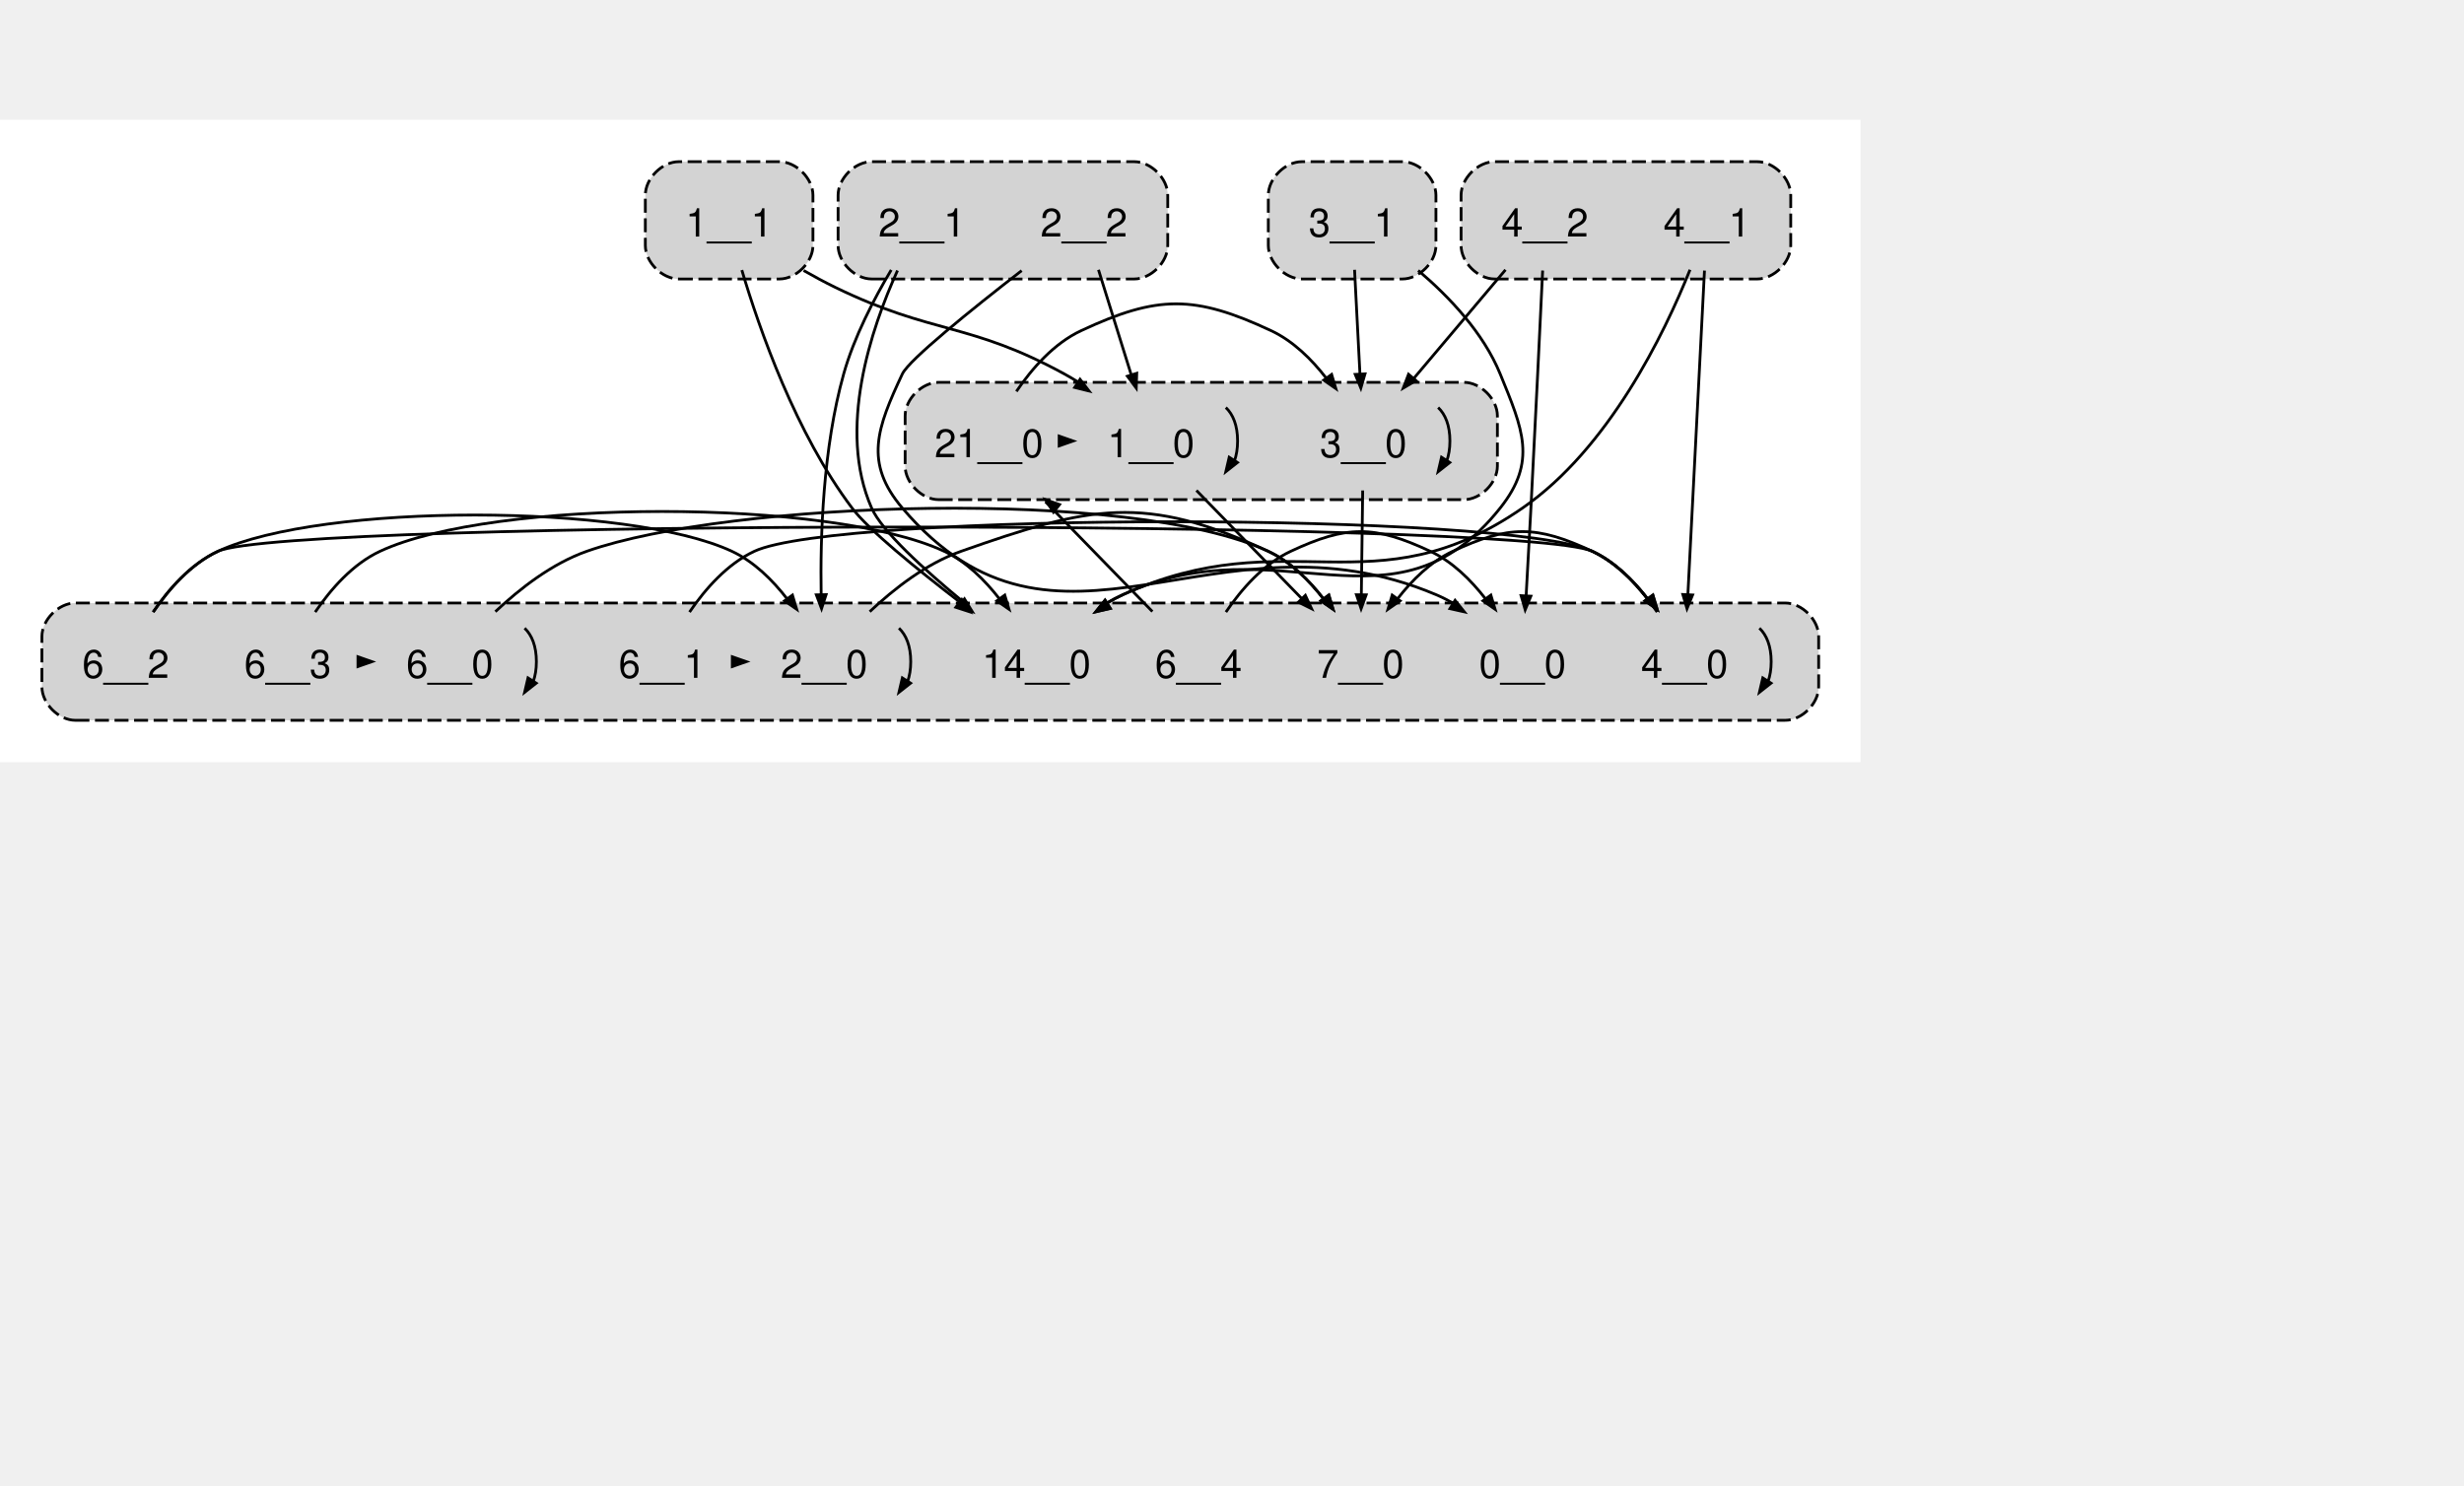
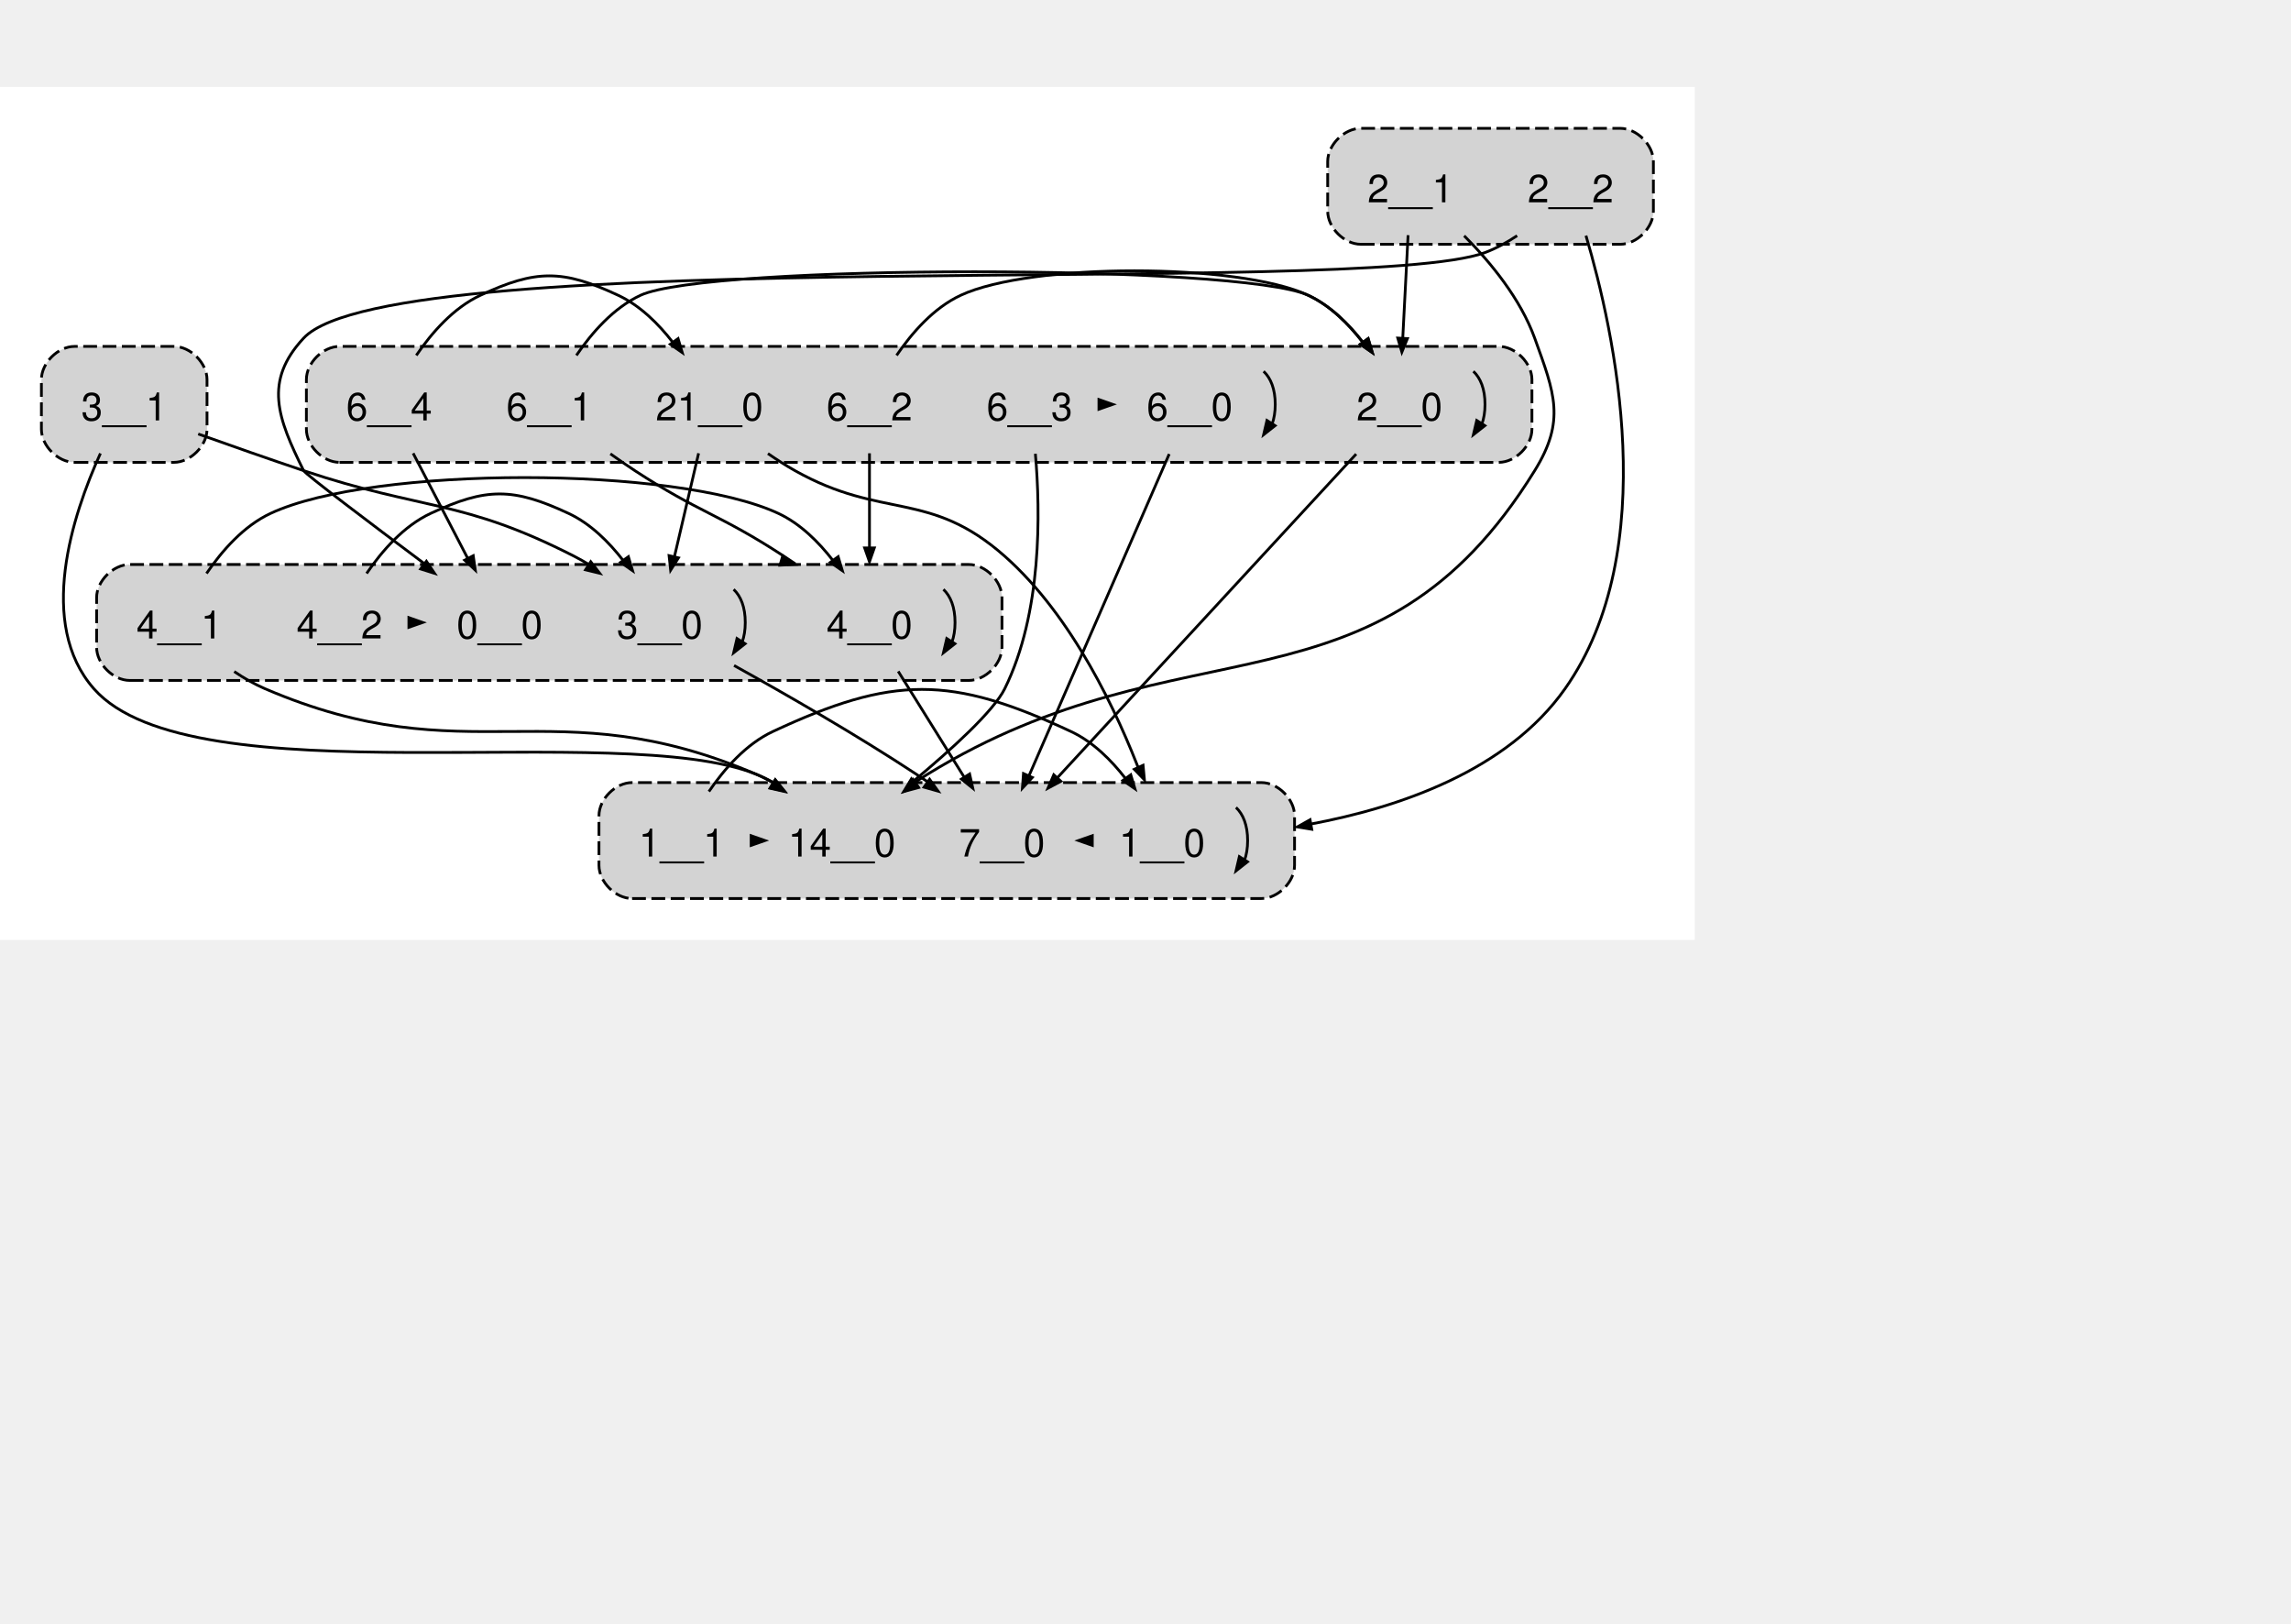
- <svg xmlns="http://www.w3.org/2000/svg" width="1098pt" height="662pt" viewBox="216.00 216.00 882.00 446.00">
-   <g id="graph0" class="graph" transform="scale(1 1) rotate(0) translate(220 442)">
-     <polygon fill="white" stroke="none" points="-4,4 -4,-226 662,-226 662,4 -4,4" />
+ <svg xmlns="http://www.w3.org/2000/svg" width="1046pt" height="741pt" viewBox="216.00 216.00 830.00 525.00">
+   <g id="graph0" class="graph" transform="scale(1 1) rotate(0) translate(220 521)">
+     <polygon fill="white" stroke="none" points="-4,4 -4,-305 610,-305 610,4 -4,4" />
    <g id="clust4" class="cluster">
</g>
    <g id="clust5" class="cluster">
-       <path fill="lightgrey" stroke="black" stroke-dasharray="5,2" d="M332,-90C332,-90 520,-90 520,-90 526,-90 532,-96 532,-102 532,-102 532,-120 532,-120 532,-126 526,-132 520,-132 520,-132 332,-132 332,-132 326,-132 320,-126 320,-120 320,-120 320,-102 320,-102 320,-96 326,-90 332,-90" />
-     </g>
-     <g id="clust7" class="cluster">
- </g>
-     <g id="clust8" class="cluster">
-       <path fill="lightgrey" stroke="black" stroke-dasharray="5,2" d="M23,-11C23,-11 635,-11 635,-11 641,-11 647,-17 647,-23 647,-23 647,-41 647,-41 647,-47 641,-53 635,-53 635,-53 23,-53 23,-53 17,-53 11,-47 11,-41 11,-41 11,-23 11,-23 11,-17 17,-11 23,-11" />
+       <path fill="lightgrey" stroke="black" stroke-dasharray="5,2" d="M225,-11C225,-11 453,-11 453,-11 459,-11 465,-17 465,-23 465,-23 465,-41 465,-41 465,-47 459,-53 453,-53 453,-53 225,-53 225,-53 219,-53 213,-47 213,-41 213,-41 213,-23 213,-23 213,-17 219,-11 225,-11" />
    </g>
    <g id="clust10" class="cluster">
</g>
    <g id="clust11" class="cluster">
-       <path fill="lightgrey" stroke="black" stroke-dasharray="5,2" d="M239,-169C239,-169 275,-169 275,-169 281,-169 287,-175 287,-181 287,-181 287,-199 287,-199 287,-205 281,-211 275,-211 275,-211 239,-211 239,-211 233,-211 227,-205 227,-199 227,-199 227,-181 227,-181 227,-175 233,-169 239,-169" />
+       <path fill="lightgrey" stroke="black" stroke-dasharray="5,2" d="M43,-90C43,-90 347,-90 347,-90 353,-90 359,-96 359,-102 359,-102 359,-120 359,-120 359,-126 353,-132 347,-132 347,-132 43,-132 43,-132 37,-132 31,-126 31,-120 31,-120 31,-102 31,-102 31,-96 37,-90 43,-90" />
+     </g>
+     <g id="clust13" class="cluster">
+ </g>
+     <g id="clust14" class="cluster">
+       <path fill="lightgrey" stroke="black" stroke-dasharray="5,2" d="M23,-169C23,-169 59,-169 59,-169 65,-169 71,-175 71,-181 71,-181 71,-199 71,-199 71,-205 65,-211 59,-211 59,-211 23,-211 23,-211 17,-211 11,-205 11,-199 11,-199 11,-181 11,-181 11,-175 17,-169 23,-169" />
    </g>
    <g id="clust16" class="cluster">
</g>
    <g id="clust17" class="cluster">
-       <path fill="lightgrey" stroke="black" stroke-dasharray="5,2" d="M308,-169C308,-169 402,-169 402,-169 408,-169 414,-175 414,-181 414,-181 414,-199 414,-199 414,-205 408,-211 402,-211 402,-211 308,-211 308,-211 302,-211 296,-205 296,-199 296,-199 296,-181 296,-181 296,-175 302,-169 308,-169" />
-     </g>
-     <g id="clust19" class="cluster">
- </g>
-     <g id="clust20" class="cluster">
-       <path fill="lightgrey" stroke="black" stroke-dasharray="5,2" d="M462,-169C462,-169 498,-169 498,-169 504,-169 510,-175 510,-181 510,-181 510,-199 510,-199 510,-205 504,-211 498,-211 498,-211 462,-211 462,-211 456,-211 450,-205 450,-199 450,-199 450,-181 450,-181 450,-175 456,-169 462,-169" />
+       <path fill="lightgrey" stroke="black" stroke-dasharray="5,2" d="M119,-169C119,-169 539,-169 539,-169 545,-169 551,-175 551,-181 551,-181 551,-199 551,-199 551,-205 545,-211 539,-211 539,-211 119,-211 119,-211 113,-211 107,-205 107,-199 107,-199 107,-181 107,-181 107,-175 113,-169 119,-169" />
    </g>
    <g id="clust25" class="cluster">
</g>
    <g id="clust26" class="cluster">
-       <path fill="lightgrey" stroke="black" stroke-dasharray="5,2" d="M531,-169C531,-169 625,-169 625,-169 631,-169 637,-175 637,-181 637,-181 637,-199 637,-199 637,-205 631,-211 625,-211 625,-211 531,-211 531,-211 525,-211 519,-205 519,-199 519,-199 519,-181 519,-181 519,-175 525,-169 531,-169" />
+       <path fill="lightgrey" stroke="black" stroke-dasharray="5,2" d="M489,-248C489,-248 583,-248 583,-248 589,-248 595,-254 595,-260 595,-260 595,-278 595,-278 595,-284 589,-290 583,-290 583,-290 489,-290 489,-290 483,-290 477,-284 477,-278 477,-278 477,-260 477,-260 477,-254 483,-248 489,-248" />
    </g>
    <g id="edge1" class="edge">
-       <path fill="none" stroke="black" d="M376.73,-111C376.83,-111 376.92,-111 377.01,-111" />
-       <polygon fill="black" stroke="black" points="375.13,-112.75 380.13,-111 375.13,-109.25 375.13,-112.75" />
+       <path fill="none" stroke="black" d="M443.79,-43.98C446.37,-41.55 448,-37.55 448,-32 448,-29.22 447.59,-26.84 446.86,-24.84" />
+       <polygon fill="black" stroke="black" points="447.95,-24.3 443.79,-21.02 445,-26.18 447.95,-24.3" />
    </g>
    <g id="edge2" class="edge">
-       <path fill="none" stroke="black" d="M359.82,-128.75C365.43,-136.99 373.29,-145.96 383,-150.5 410.38,-163.3 423.62,-163.3 451,-150.5 458.89,-146.81 465.56,-140.2 470.79,-133.43" />
-       <polygon fill="black" stroke="black" points="472.66,-134.83 474.18,-129.75 469.83,-132.78 472.66,-134.83" />
+       <path fill="none" stroke="black" d="M390.13,-32C390.04,-32 389.95,-32 389.86,-32" />
+       <polygon fill="black" stroke="black" points="391.73,-30.25 386.73,-32 391.73,-33.75 391.73,-30.25" />
+     </g>
+     <g id="edge3" class="edge">
+       <path fill="none" stroke="black" d="M252.82,-49.75C258.43,-57.99 266.29,-66.96 276,-71.5 319.48,-91.83 340.52,-91.83 384,-71.5 391.89,-67.81 398.56,-61.2 403.79,-54.43" />
+       <polygon fill="black" stroke="black" points="405.66,-55.83 407.18,-50.75 402.83,-53.78 405.66,-55.83" />
+     </g>
+     <g id="edge4" class="edge">
+       <path fill="none" stroke="black" d="M269.73,-32C269.83,-32 269.92,-32 270.01,-32" />
+       <polygon fill="black" stroke="black" points="268.13,-33.75 273.13,-32 268.13,-30.25 268.13,-33.75" />
+     </g>
+     <g id="edge6" class="edge">
+       <path fill="none" stroke="black" d="M321.42,-93.29C328.41,-82.07 337.71,-67.16 345.3,-54.98" />
+       <polygon fill="black" stroke="black" points="347.28,-56.11 348.44,-50.94 344.31,-54.26 347.28,-56.11" />
+     </g>
+     <g id="edge5" class="edge">
+       <path fill="none" stroke="black" d="M337.79,-122.98C340.37,-120.55 342,-116.55 342,-111 342,-108.22 341.59,-105.84 340.86,-103.84" />
+       <polygon fill="black" stroke="black" points="341.95,-103.3 337.79,-100.02 339,-105.18 341.95,-103.3" />
+     </g>
+     <g id="edge8" class="edge">
+       <path fill="none" stroke="black" d="M80.85,-93.22C84.39,-90.83 88.18,-88.64 92,-87 165.79,-55.33 196.21,-87.67 270,-56 272.15,-55.08 274.29,-53.98 276.38,-52.77" />
+       <polygon fill="black" stroke="black" points="276.84,-53.92 280.15,-49.78 274.99,-50.95 276.84,-53.92" />
+     </g>
+     <g id="edge7" class="edge">
+       <path fill="none" stroke="black" d="M70.82,-128.75C76.43,-136.99 84.29,-145.96 94,-150.5 131.04,-167.82 240.96,-167.82 278,-150.5 285.89,-146.81 292.56,-140.2 297.79,-133.43" />
+       <polygon fill="black" stroke="black" points="299.66,-134.83 301.18,-129.75 296.83,-132.78 299.66,-134.83" />
+     </g>
+     <g id="edge9" class="edge">
+       <path fill="none" stroke="black" d="M145.73,-111C145.83,-111 145.92,-111 146.01,-111" />
+       <polygon fill="black" stroke="black" points="144.13,-112.75 149.13,-111 144.13,-109.25 144.13,-112.75" />
+     </g>
+     <g id="edge10" class="edge">
+       <path fill="none" stroke="black" d="M128.82,-128.75C134.43,-136.99 142.29,-145.96 152,-150.5 172.13,-159.91 181.87,-159.91 202,-150.5 209.89,-146.81 216.56,-140.2 221.79,-133.43" />
+       <polygon fill="black" stroke="black" points="223.66,-134.83 225.18,-129.75 220.83,-132.78 223.66,-134.83" />
+     </g>
+     <g id="edge12" class="edge">
+       <path fill="none" stroke="black" d="M261.94,-95.41C280.77,-84.96 306.32,-70.27 328,-56 329.36,-55.1 330.75,-54.17 332.14,-53.21" />
+       <polygon fill="black" stroke="black" points="332.78,-54.2 335.86,-49.89 330.77,-51.33 332.78,-54.2" />
+     </g>
+     <g id="edge11" class="edge">
+       <path fill="none" stroke="black" d="M261.79,-122.98C264.37,-120.55 266,-116.55 266,-111 266,-108.22 265.59,-105.84 264.86,-103.84" />
+       <polygon fill="black" stroke="black" points="265.95,-103.3 261.79,-100.02 263,-105.18 265.95,-103.3" />
+     </g>
+     <g id="edge14" class="edge">
+       <path fill="none" stroke="black" d="M32.38,-172.24C22.26,-149.93 9.3,-110.54 30,-87 65.51,-46.61 220.13,-76.12 270,-56 272.17,-55.13 274.32,-54.06 276.42,-52.88" />
+       <polygon fill="black" stroke="black" points="276.87,-54.04 280.21,-49.93 275.04,-51.06 276.87,-54.04" />
    </g>
    <g id="edge13" class="edge">
-       <path fill="none" stroke="black" d="M434.79,-122.98C437.37,-120.55 439,-116.55 439,-111 439,-108.22 438.59,-105.84 437.86,-103.84" />
-       <polygon fill="black" stroke="black" points="438.95,-103.3 434.79,-100.02 436,-105.18 438.95,-103.3" />
-     </g>
-     <g id="edge14" class="edge">
-       <path fill="none" stroke="black" d="M424.27,-93.29C435.5,-81.77 450.51,-66.36 462.54,-54" />
-       <polygon fill="black" stroke="black" points="463.26,-55.74 465.5,-50.94 460.76,-53.3 463.26,-55.74" />
+       <path fill="none" stroke="black" d="M67.81,-179.28C79.51,-175.11 93.4,-170.22 106,-166 149.32,-151.49 163.32,-155.78 204,-135 205.84,-134.06 207.68,-133.01 209.51,-131.9" />
+       <polygon fill="black" stroke="black" points="210.02,-133.01 213.26,-128.82 208.12,-130.07 210.02,-133.01" />
+     </g>
+     <g id="edge16" class="edge">
+       <path fill="none" stroke="black" d="M419.59,-172.01C407.23,-143.64 382.39,-86.65 368.66,-55.17" />
+       <polygon fill="black" stroke="black" points="370,-54.85 366.4,-50.97 366.79,-56.25 370,-54.85" />
+     </g>
+     <g id="edge15" class="edge">
+       <path fill="none" stroke="black" d="M453.79,-201.98C456.37,-199.55 458,-195.55 458,-190 458,-187.22 457.59,-184.84 456.86,-182.84" />
+       <polygon fill="black" stroke="black" points="457.95,-182.3 453.79,-179.02 455,-184.18 457.95,-182.3" />
+     </g>
+     <g id="edge18" class="edge">
+       <path fill="none" stroke="black" d="M217.13,-172.1C220.07,-169.99 223.08,-167.91 226,-166 249.15,-150.84 256.85,-150.16 280,-135 281.37,-134.11 282.75,-133.17 284.15,-132.22" />
+       <polygon fill="black" stroke="black" points="279.58,-135.11 283.87,-132 278.58,-131.75 279.58,-135.11" />
+     </g>
+     <g id="edge17" class="edge">
+       <path fill="none" stroke="black" d="M204.82,-207.75C210.43,-215.99 218.29,-224.96 228,-229.5 252.36,-240.89 445.64,-240.89 470,-229.5 477.89,-225.81 484.56,-219.2 489.79,-212.43" />
+       <polygon fill="black" stroke="black" points="491.66,-213.83 493.18,-208.75 488.83,-211.78 491.66,-213.83" />
+     </g>
+     <g id="edge28" class="edge">
+       <path fill="none" stroke="black" d="M487.32,-172.01C460.81,-143.29 407.22,-85.24 378.39,-54.01" />
+       <polygon fill="black" stroke="black" points="380.34,-53.46 375.67,-50.97 377.77,-55.83 380.34,-53.46" />
+     </g>
+     <g id="edge27" class="edge">
+       <path fill="none" stroke="black" d="M529.79,-201.98C532.37,-199.55 534,-195.55 534,-190 534,-187.22 533.59,-184.84 532.86,-182.84" />
+       <polygon fill="black" stroke="black" points="533.95,-182.3 529.79,-179.02 531,-184.18 533.95,-182.3" />
+     </g>
+     <g id="edge19" class="edge">
+       <path fill="none" stroke="black" d="M311,-172.29C311,-161.27 311,-146.69 311,-134.63" />
+       <polygon fill="black" stroke="black" points="312.75,-138 311,-133 309.25,-138 312.75,-138" />
+     </g>
+     <g id="edge20" class="edge">
+       <path fill="none" stroke="black" d="M320.82,-207.75C326.43,-215.99 334.29,-224.96 344,-229.5 369.36,-241.36 444.64,-241.36 470,-229.5 477.89,-225.81 484.56,-219.2 489.79,-212.43" />
+       <polygon fill="black" stroke="black" points="491.66,-213.83 493.18,-208.75 488.83,-211.78 491.66,-213.83" />
+     </g>
+     <g id="edge22" class="edge">
+       <path fill="none" stroke="black" d="M371.1,-172.12C372.95,-151.04 373.54,-114.41 360,-87 355.99,-78.88 340.73,-65 326.74,-53.35" />
+       <polygon fill="black" stroke="black" points="328.43,-51.65 323.46,-49.82 326.2,-54.35 328.43,-51.65" />
+     </g>
+     <g id="edge21" class="edge">
+       <path fill="none" stroke="black" d="M395.73,-190C395.83,-190 395.92,-190 396.01,-190" />
+       <polygon fill="black" stroke="black" points="394.13,-191.75 399.13,-190 394.13,-188.25 394.13,-191.75" />
    </g>
    <g id="edge23" class="edge">
-       <path fill="none" stroke="black" d="M510.79,-122.98C513.37,-120.55 515,-116.55 515,-111 515,-108.22 514.59,-105.84 513.86,-103.84" />
-       <polygon fill="black" stroke="black" points="514.95,-103.3 510.79,-100.02 512,-105.18 514.95,-103.3" />
+       <path fill="none" stroke="black" d="M145.68,-172.29C151.51,-161.07 159.25,-146.16 165.58,-133.98" />
+       <polygon fill="black" stroke="black" points="167.45,-135.18 168.2,-129.94 164.34,-133.57 167.45,-135.18" />
    </g>
    <g id="edge24" class="edge">
-       <path fill="none" stroke="black" d="M483.78,-93.29C483.64,-82.27 483.45,-67.69 483.29,-55.63" />
-       <polygon fill="black" stroke="black" points="485.03,-55.92 483.22,-50.94 481.54,-55.96 485.03,-55.92" />
-     </g>
-     <g id="edge3" class="edge">
-       <path fill="none" stroke="black" d="M183.79,-43.98C186.37,-41.55 188,-37.55 188,-32 188,-29.22 187.59,-26.84 186.86,-24.84" />
-       <polygon fill="black" stroke="black" points="187.95,-24.3 183.79,-21.02 185,-26.18 187.95,-24.3" />
-     </g>
-     <g id="edge4" class="edge">
-       <path fill="none" stroke="black" d="M173.32,-49.9C182.1,-58.18 193.64,-67.14 206,-71.5 257.13,-89.54 400.88,-94.47 450,-71.5 457.89,-67.81 464.56,-61.2 469.79,-54.43" />
-       <polygon fill="black" stroke="black" points="471.66,-55.83 473.18,-50.75 468.83,-53.78 471.66,-55.83" />
-     </g>
-     <g id="edge5" class="edge">
-       <path fill="none" stroke="black" d="M259.73,-32C259.83,-32 259.92,-32 260.01,-32" />
-       <polygon fill="black" stroke="black" points="258.13,-33.75 263.13,-32 258.13,-30.25 258.13,-33.75" />
-     </g>
-     <g id="edge6" class="edge">
-       <path fill="none" stroke="black" d="M242.82,-49.75C248.43,-57.99 256.29,-66.96 266,-71.5 296.2,-85.62 535.8,-85.62 566,-71.5 573.89,-67.81 580.56,-61.2 585.79,-54.43" />
-       <polygon fill="black" stroke="black" points="587.66,-55.83 589.18,-50.75 584.83,-53.78 587.66,-55.83" />
-     </g>
-     <g id="edge18" class="edge">
-       <path fill="none" stroke="black" d="M307.32,-49.9C316.1,-58.18 327.64,-67.14 340,-71.5 386.1,-87.77 405.71,-92.21 450,-71.5 457.89,-67.81 464.56,-61.2 469.79,-54.43" />
-       <polygon fill="black" stroke="black" points="471.66,-55.83 473.18,-50.75 468.83,-53.78 471.66,-55.83" />
-     </g>
-     <g id="edge17" class="edge">
-       <path fill="none" stroke="black" d="M317.79,-43.98C320.37,-41.55 322,-37.55 322,-32 322,-29.22 321.59,-26.84 320.86,-24.84" />
-       <polygon fill="black" stroke="black" points="321.95,-24.3 317.79,-21.02 319,-26.18 321.95,-24.3" />
-     </g>
-     <g id="edge28" class="edge">
-       <path fill="none" stroke="black" d="M589.18,-49.75C583.57,-57.99 575.71,-66.96 566,-71.5 545.87,-80.91 536.13,-80.91 516,-71.5 508.11,-67.81 501.44,-61.2 496.21,-54.43" />
-       <polygon fill="black" stroke="black" points="497.17,-53.78 492.82,-50.75 494.34,-55.83 497.17,-53.78" />
-     </g>
-     <g id="edge27" class="edge">
-       <path fill="none" stroke="black" d="M625.79,-43.98C628.37,-41.55 630,-37.55 630,-32 630,-29.22 629.59,-26.84 628.86,-24.84" />
-       <polygon fill="black" stroke="black" points="629.95,-24.3 625.79,-21.02 627,-26.18 629.95,-24.3" />
-     </g>
-     <g id="edge8" class="edge">
-       <path fill="none" stroke="black" d="M50.82,-49.75C56.43,-57.99 64.29,-66.96 74,-71.5 111.04,-88.82 220.96,-88.82 258,-71.5 265.89,-67.81 272.56,-61.2 277.79,-54.43" />
-       <polygon fill="black" stroke="black" points="279.66,-55.83 281.18,-50.75 276.83,-53.78 279.66,-55.83" />
-     </g>
-     <g id="edge7" class="edge">
-       <path fill="none" stroke="black" d="M50.82,-49.75C56.43,-57.99 64.29,-66.96 74,-71.5 98.76,-83.08 541.24,-83.08 566,-71.5 573.89,-67.81 580.56,-61.2 585.79,-54.43" />
-       <polygon fill="black" stroke="black" points="587.66,-55.83 589.18,-50.75 584.83,-53.78 587.66,-55.83" />
-     </g>
-     <g id="edge9" class="edge">
-       <path fill="none" stroke="black" d="M125.73,-32C125.83,-32 125.92,-32 126.01,-32" />
-       <polygon fill="black" stroke="black" points="124.13,-33.75 129.13,-32 124.13,-30.25 124.13,-33.75" />
-     </g>
-     <g id="edge10" class="edge">
-       <path fill="none" stroke="black" d="M108.82,-49.75C114.43,-57.99 122.29,-66.96 132,-71.5 172.66,-90.51 293.34,-90.51 334,-71.5 341.89,-67.81 348.56,-61.2 353.79,-54.43" />
-       <polygon fill="black" stroke="black" points="355.66,-55.83 357.18,-50.75 352.83,-53.78 355.66,-55.83" />
-     </g>
-     <g id="edge12" class="edge">
-       <path fill="none" stroke="black" d="M408.5,-49.94C397.22,-61.52 382.21,-76.93 370.22,-89.25" />
-       <polygon fill="black" stroke="black" points="373.08,-85.51 370.27,-90 375.27,-88.24 373.08,-85.51" />
-     </g>
-     <g id="edge11" class="edge">
-       <path fill="none" stroke="black" d="M434.82,-49.75C440.43,-57.99 448.29,-66.96 458,-71.5 478.13,-80.91 487.87,-80.91 508,-71.5 515.89,-67.81 522.56,-61.2 527.79,-54.43" />
-       <polygon fill="black" stroke="black" points="529.66,-55.83 531.18,-50.75 526.83,-53.78 529.66,-55.83" />
-     </g>
-     <g id="edge15" class="edge">
-       <path fill="none" stroke="black" d="M283.65,-172.04C287.4,-169.9 291.26,-167.82 295,-166 330.03,-148.95 342.81,-153.68 377,-135 378.65,-134.1 380.3,-133.12 381.95,-132.09" />
-       <polygon fill="black" stroke="black" points="382.61,-133.09 385.83,-128.89 380.69,-130.17 382.61,-133.09" />
-     </g>
-     <g id="edge16" class="edge">
-       <path fill="none" stroke="black" d="M261.54,-172.19C267.88,-150.85 280.91,-113.64 301,-87 306.86,-79.23 324.09,-65.21 339.48,-53.4" />
-       <polygon fill="black" stroke="black" points="340.27,-54.24 343.18,-49.82 338.14,-51.46 340.27,-54.24" />
-     </g>
-     <g id="edge19" class="edge">
-       <path fill="none" stroke="black" d="M315.02,-172.24C308.87,-161.94 301.71,-148.22 298,-135 290.58,-108.56 289.58,-76.82 289.94,-55.84" />
-       <polygon fill="black" stroke="black" points="291.71,-56 290.08,-50.96 288.21,-55.92 291.71,-56" />
-     </g>
-     <g id="edge20" class="edge">
-       <path fill="none" stroke="black" d="M317.27,-172.04C307.8,-151.2 295.61,-115.14 308,-87 311.63,-78.77 326.7,-65.03 340.7,-53.47" />
-       <polygon fill="black" stroke="black" points="341.23,-54.48 344,-49.96 339.02,-51.77 341.23,-54.48" />
-     </g>
-     <g id="edge22" class="edge">
-       <path fill="none" stroke="black" d="M389.21,-172.29C392.64,-161.27 397.19,-146.69 400.95,-134.63" />
-       <polygon fill="black" stroke="black" points="402.9,-135.24 402.72,-129.94 399.56,-134.19 402.9,-135.24" />
-     </g>
-     <g id="edge21" class="edge">
-       <path fill="none" stroke="black" d="M361.71,-172C343.84,-158.14 321.37,-140.05 319,-135 309.94,-115.69 305.18,-103.25 319,-87 374.73,-21.5 430.78,-89.46 510,-56 512.15,-55.09 514.29,-54 516.39,-52.8" />
-       <polygon fill="black" stroke="black" points="516.85,-53.95 520.17,-49.82 515,-50.98 516.85,-53.95" />
+       <path fill="none" stroke="black" d="M146.82,-207.75C152.43,-215.99 160.29,-224.96 170,-229.5 190.13,-238.91 199.87,-238.91 220,-229.5 227.89,-225.81 234.56,-219.2 239.79,-212.43" />
+       <polygon fill="black" stroke="black" points="241.66,-213.83 243.18,-208.75 238.83,-211.78 241.66,-213.83" />
    </g>
    <g id="edge25" class="edge">
-       <path fill="none" stroke="black" d="M480.87,-172.29C481.44,-161.27 482.2,-146.69 482.82,-134.63" />
-       <polygon fill="black" stroke="black" points="484.61,-135.03 483.12,-129.94 481.11,-134.84 484.61,-135.03" />
+       <path fill="none" stroke="black" d="M274.21,-172.19C277.41,-169.98 280.73,-167.84 284,-166 315.79,-148.1 332.68,-159.17 360,-135 384.65,-113.19 400.95,-78.06 409.58,-55.24" />
+       <polygon fill="black" stroke="black" points="410.12,-59.27 410.61,-54 406.94,-57.81 410.12,-59.27" />
    </g>
    <g id="edge26" class="edge">
-       <path fill="none" stroke="black" d="M503.65,-172.06C514.82,-162.58 526.99,-149.71 533,-135 541.07,-115.25 546.29,-103.69 533,-87 494.65,-38.84 453.91,-81.78 398,-56 396.06,-55.11 394.12,-54.08 392.22,-52.96" />
-       <polygon fill="black" stroke="black" points="393.43,-51.03 388.27,-49.84 391.56,-53.99 393.43,-51.03" />
+       <path fill="none" stroke="black" d="M249.09,-172.29C246.52,-161.27 243.11,-146.69 240.29,-134.63" />
+       <polygon fill="black" stroke="black" points="241.8,-134.41 238.96,-129.94 238.39,-135.21 241.8,-134.41" />
+     </g>
+     <g id="edge30" class="edge">
+       <path fill="none" stroke="black" d="M526.45,-251.08C536.13,-241.34 546.85,-228.23 552,-214 559.26,-193.94 563.22,-184.15 552,-166 494.53,-73.01 425.14,-113.23 332,-56 330.55,-55.11 329.09,-54.17 327.63,-53.21" />
+       <polygon fill="black" stroke="black" points="328.8,-51.2 323.68,-49.82 326.82,-54.09 328.8,-51.2" />
    </g>
    <g id="edge29" class="edge">
-       <path fill="none" stroke="black" d="M606.13,-172.01C604.69,-143.88 601.8,-87.59 600.18,-55.95" />
-       <polygon fill="black" stroke="black" points="601.87,-55.87 599.87,-50.97 598.38,-56.05 601.87,-55.87" />
-     </g>
-     <g id="edge30" class="edge">
-       <path fill="none" stroke="black" d="M600.95,-172.31C591.73,-149.32 571.88,-108.35 541,-87 487.51,-50.01 457.22,-82.87 398,-56 396.05,-55.12 394.11,-54.1 392.2,-52.99" />
-       <polygon fill="black" stroke="black" points="393.42,-51.06 388.25,-49.88 391.56,-54.02 393.42,-51.06" />
+       <path fill="none" stroke="black" d="M506.13,-251.29C505.56,-240.27 504.8,-225.69 504.18,-213.63" />
+       <polygon fill="black" stroke="black" points="505.89,-213.84 503.88,-208.94 502.39,-214.03 505.89,-213.84" />
    </g>
    <g id="edge32" class="edge">
-       <path fill="none" stroke="black" d="M534.9,-172.29C525.25,-160.87 512.39,-145.63 502,-133.33" />
-       <polygon fill="black" stroke="black" points="502.86,-132.63 498.3,-129.94 500.19,-134.89 502.86,-132.63" />
+       <path fill="none" stroke="black" d="M570.57,-251.13C580.8,-216.7 598.48,-137.35 563,-87 542.12,-57.37 503.04,-43.96 470.56,-37.92" />
+       <polygon fill="black" stroke="black" points="471.23,-36.08 466,-36.94 470.62,-39.53 471.23,-36.08" />
    </g>
    <g id="edge31" class="edge">
-       <path fill="none" stroke="black" d="M548.2,-172.03C547.24,-151.79 545.56,-116.92 544,-87 543.46,-76.59 542.82,-65.06 542.27,-55.34" />
-       <polygon fill="black" stroke="black" points="543.98,-55.44 541.95,-50.54 540.48,-55.63 543.98,-55.44" />
+       <path fill="none" stroke="black" d="M545.63,-251.11C541.97,-248.68 538.02,-246.49 534,-245 489.3,-228.41 138.47,-248.91 106,-214 91.47,-198.38 96.52,-185.11 106,-166 106.63,-164.72 130.01,-147.06 149.77,-132.28" />
+       <polygon fill="black" stroke="black" points="150.48,-133.18 153.44,-128.79 148.39,-130.38 150.48,-133.18" />
    </g>
    <g id="node1" class="node">
-       <text text-anchor="middle" x="350" y="-105.2" font-family="Helvetica,sans-Serif" font-size="14.00">21__0</text>
+       <text text-anchor="middle" x="417" y="-26.2" font-family="Helvetica,sans-Serif" font-size="14.00">1__0</text>
    </g>
    <g id="node2" class="node">
-       <text text-anchor="middle" x="408" y="-105.2" font-family="Helvetica,sans-Serif" font-size="14.00">1__0</text>
+       <text text-anchor="middle" x="359" y="-26.2" font-family="Helvetica,sans-Serif" font-size="14.00">7__0</text>
    </g>
    <g id="node3" class="node">
-       <text text-anchor="middle" x="484" y="-105.2" font-family="Helvetica,sans-Serif" font-size="14.00">3__0</text>
+       <text text-anchor="middle" x="243" y="-26.2" font-family="Helvetica,sans-Serif" font-size="14.00">1__1</text>
    </g>
    <g id="node4" class="node">
-       <text text-anchor="middle" x="157" y="-26.2" font-family="Helvetica,sans-Serif" font-size="14.00">6__0</text>
+       <text text-anchor="middle" x="301" y="-26.2" font-family="Helvetica,sans-Serif" font-size="14.00">14__0</text>
    </g>
    <g id="node5" class="node">
-       <text text-anchor="middle" x="483" y="-26.2" font-family="Helvetica,sans-Serif" font-size="14.00">7__0</text>
+       <text text-anchor="middle" x="311" y="-105.2" font-family="Helvetica,sans-Serif" font-size="14.00">4__0</text>
    </g>
    <g id="node6" class="node">
-       <text text-anchor="middle" x="233" y="-26.2" font-family="Helvetica,sans-Serif" font-size="14.00">6__1</text>
+       <text text-anchor="middle" x="61" y="-105.2" font-family="Helvetica,sans-Serif" font-size="14.00">4__1</text>
    </g>
    <g id="node7" class="node">
-       <text text-anchor="middle" x="291" y="-26.2" font-family="Helvetica,sans-Serif" font-size="14.00">2__0</text>
+       <text text-anchor="middle" x="119" y="-105.2" font-family="Helvetica,sans-Serif" font-size="14.00">4__2</text>
    </g>
    <g id="node8" class="node">
-       <text text-anchor="middle" x="599" y="-26.2" font-family="Helvetica,sans-Serif" font-size="14.00">4__0</text>
+       <text text-anchor="middle" x="177" y="-105.2" font-family="Helvetica,sans-Serif" font-size="14.00">0__0</text>
    </g>
    <g id="node9" class="node">
-       <text text-anchor="middle" x="41" y="-26.2" font-family="Helvetica,sans-Serif" font-size="14.00">6__2</text>
+       <text text-anchor="middle" x="235" y="-105.2" font-family="Helvetica,sans-Serif" font-size="14.00">3__0</text>
    </g>
    <g id="node10" class="node">
-       <text text-anchor="middle" x="99" y="-26.2" font-family="Helvetica,sans-Serif" font-size="14.00">6__3</text>
+       <text text-anchor="middle" x="41" y="-184.2" font-family="Helvetica,sans-Serif" font-size="14.00">3__1</text>
    </g>
    <g id="node11" class="node">
-       <text text-anchor="middle" x="367" y="-26.2" font-family="Helvetica,sans-Serif" font-size="14.00">14__0</text>
+       <text text-anchor="middle" x="427" y="-184.2" font-family="Helvetica,sans-Serif" font-size="14.00">6__0</text>
    </g>
    <g id="node12" class="node">
-       <text text-anchor="middle" x="425" y="-26.2" font-family="Helvetica,sans-Serif" font-size="14.00">6__4</text>
+       <text text-anchor="middle" x="195" y="-184.2" font-family="Helvetica,sans-Serif" font-size="14.00">6__1</text>
    </g>
    <g id="node13" class="node">
-       <text text-anchor="middle" x="541" y="-26.2" font-family="Helvetica,sans-Serif" font-size="14.00">0__0</text>
+       <text text-anchor="middle" x="503" y="-184.2" font-family="Helvetica,sans-Serif" font-size="14.00">2__0</text>
    </g>
    <g id="node14" class="node">
-       <text text-anchor="middle" x="257" y="-184.2" font-family="Helvetica,sans-Serif" font-size="14.00">1__1</text>
+       <text text-anchor="middle" x="311" y="-184.2" font-family="Helvetica,sans-Serif" font-size="14.00">6__2</text>
    </g>
    <g id="node15" class="node">
-       <text text-anchor="middle" x="326" y="-184.2" font-family="Helvetica,sans-Serif" font-size="14.00">2__1</text>
+       <text text-anchor="middle" x="369" y="-184.2" font-family="Helvetica,sans-Serif" font-size="14.00">6__3</text>
    </g>
    <g id="node16" class="node">
-       <text text-anchor="middle" x="384" y="-184.2" font-family="Helvetica,sans-Serif" font-size="14.00">2__2</text>
+       <text text-anchor="middle" x="137" y="-184.2" font-family="Helvetica,sans-Serif" font-size="14.00">6__4</text>
    </g>
    <g id="node17" class="node">
-       <text text-anchor="middle" x="480" y="-184.2" font-family="Helvetica,sans-Serif" font-size="14.00">3__1</text>
+       <text text-anchor="middle" x="253" y="-184.2" font-family="Helvetica,sans-Serif" font-size="14.00">21__0</text>
    </g>
    <g id="node18" class="node">
-       <text text-anchor="middle" x="607" y="-184.2" font-family="Helvetica,sans-Serif" font-size="14.00">4__1</text>
+       <text text-anchor="middle" x="507" y="-263.2" font-family="Helvetica,sans-Serif" font-size="14.00">2__1</text>
    </g>
    <g id="node19" class="node">
-       <text text-anchor="middle" x="549" y="-184.2" font-family="Helvetica,sans-Serif" font-size="14.00">4__2</text>
+       <text text-anchor="middle" x="565" y="-263.2" font-family="Helvetica,sans-Serif" font-size="14.00">2__2</text>
    </g>
  </g>
</svg>
